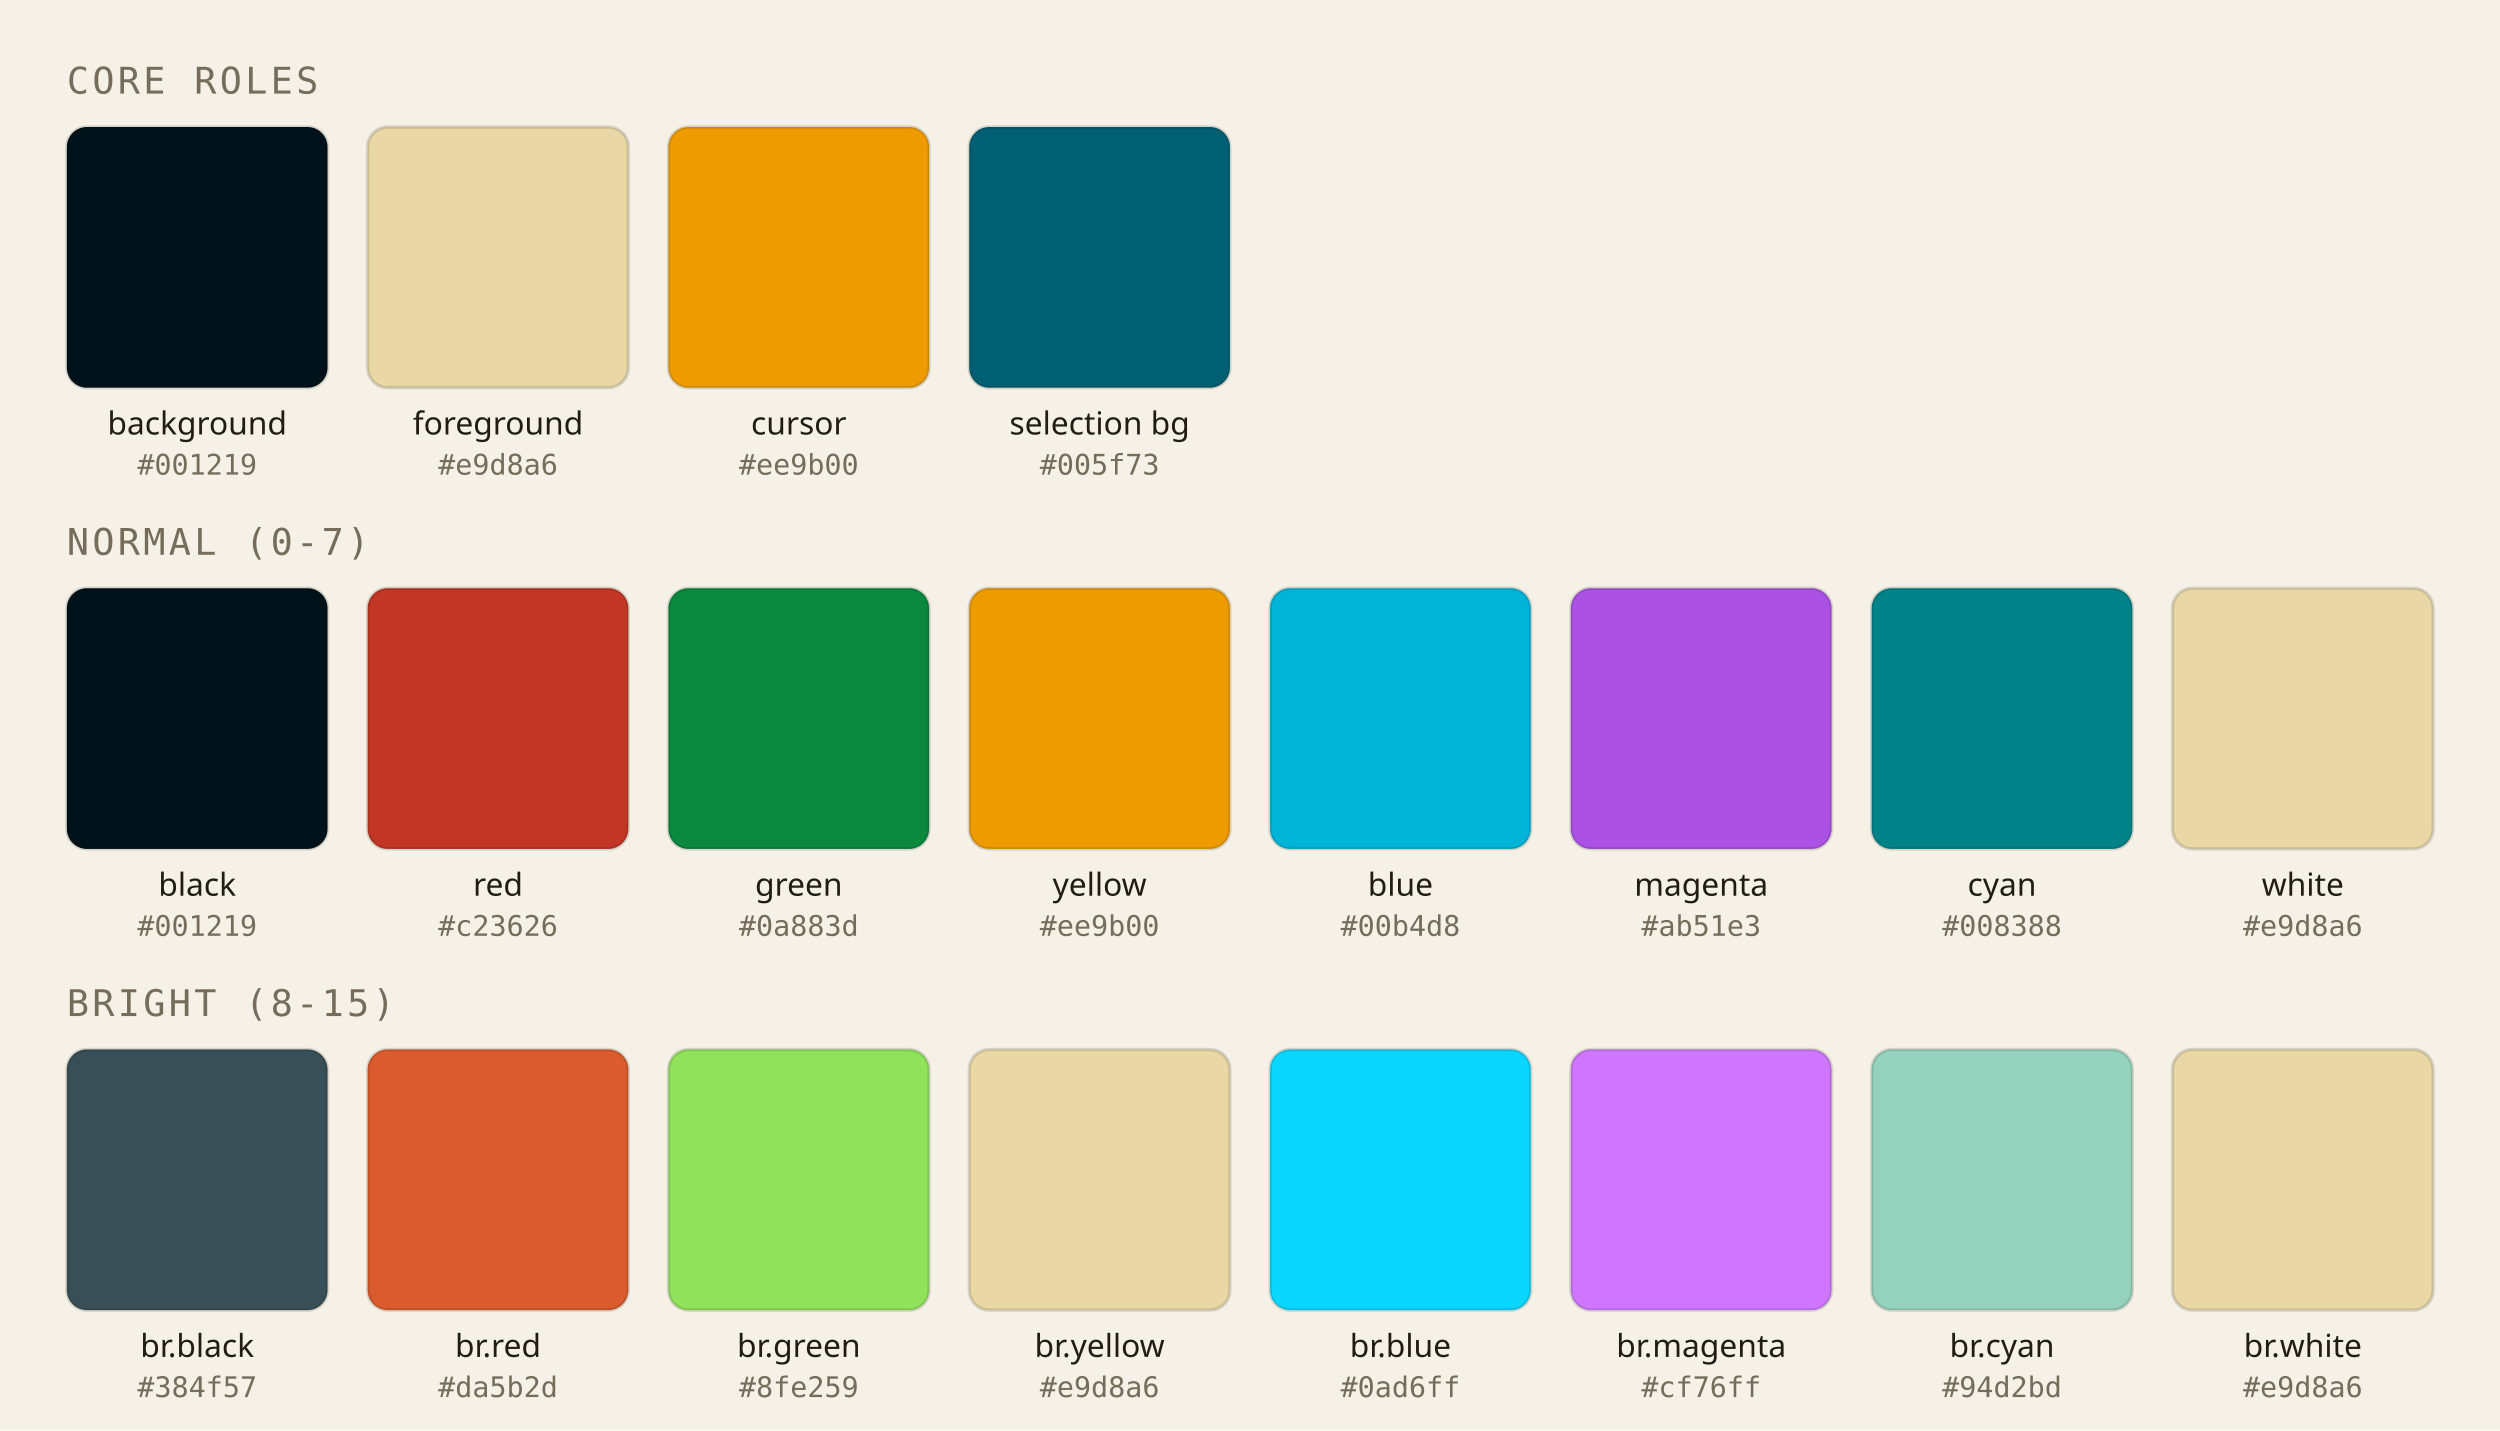
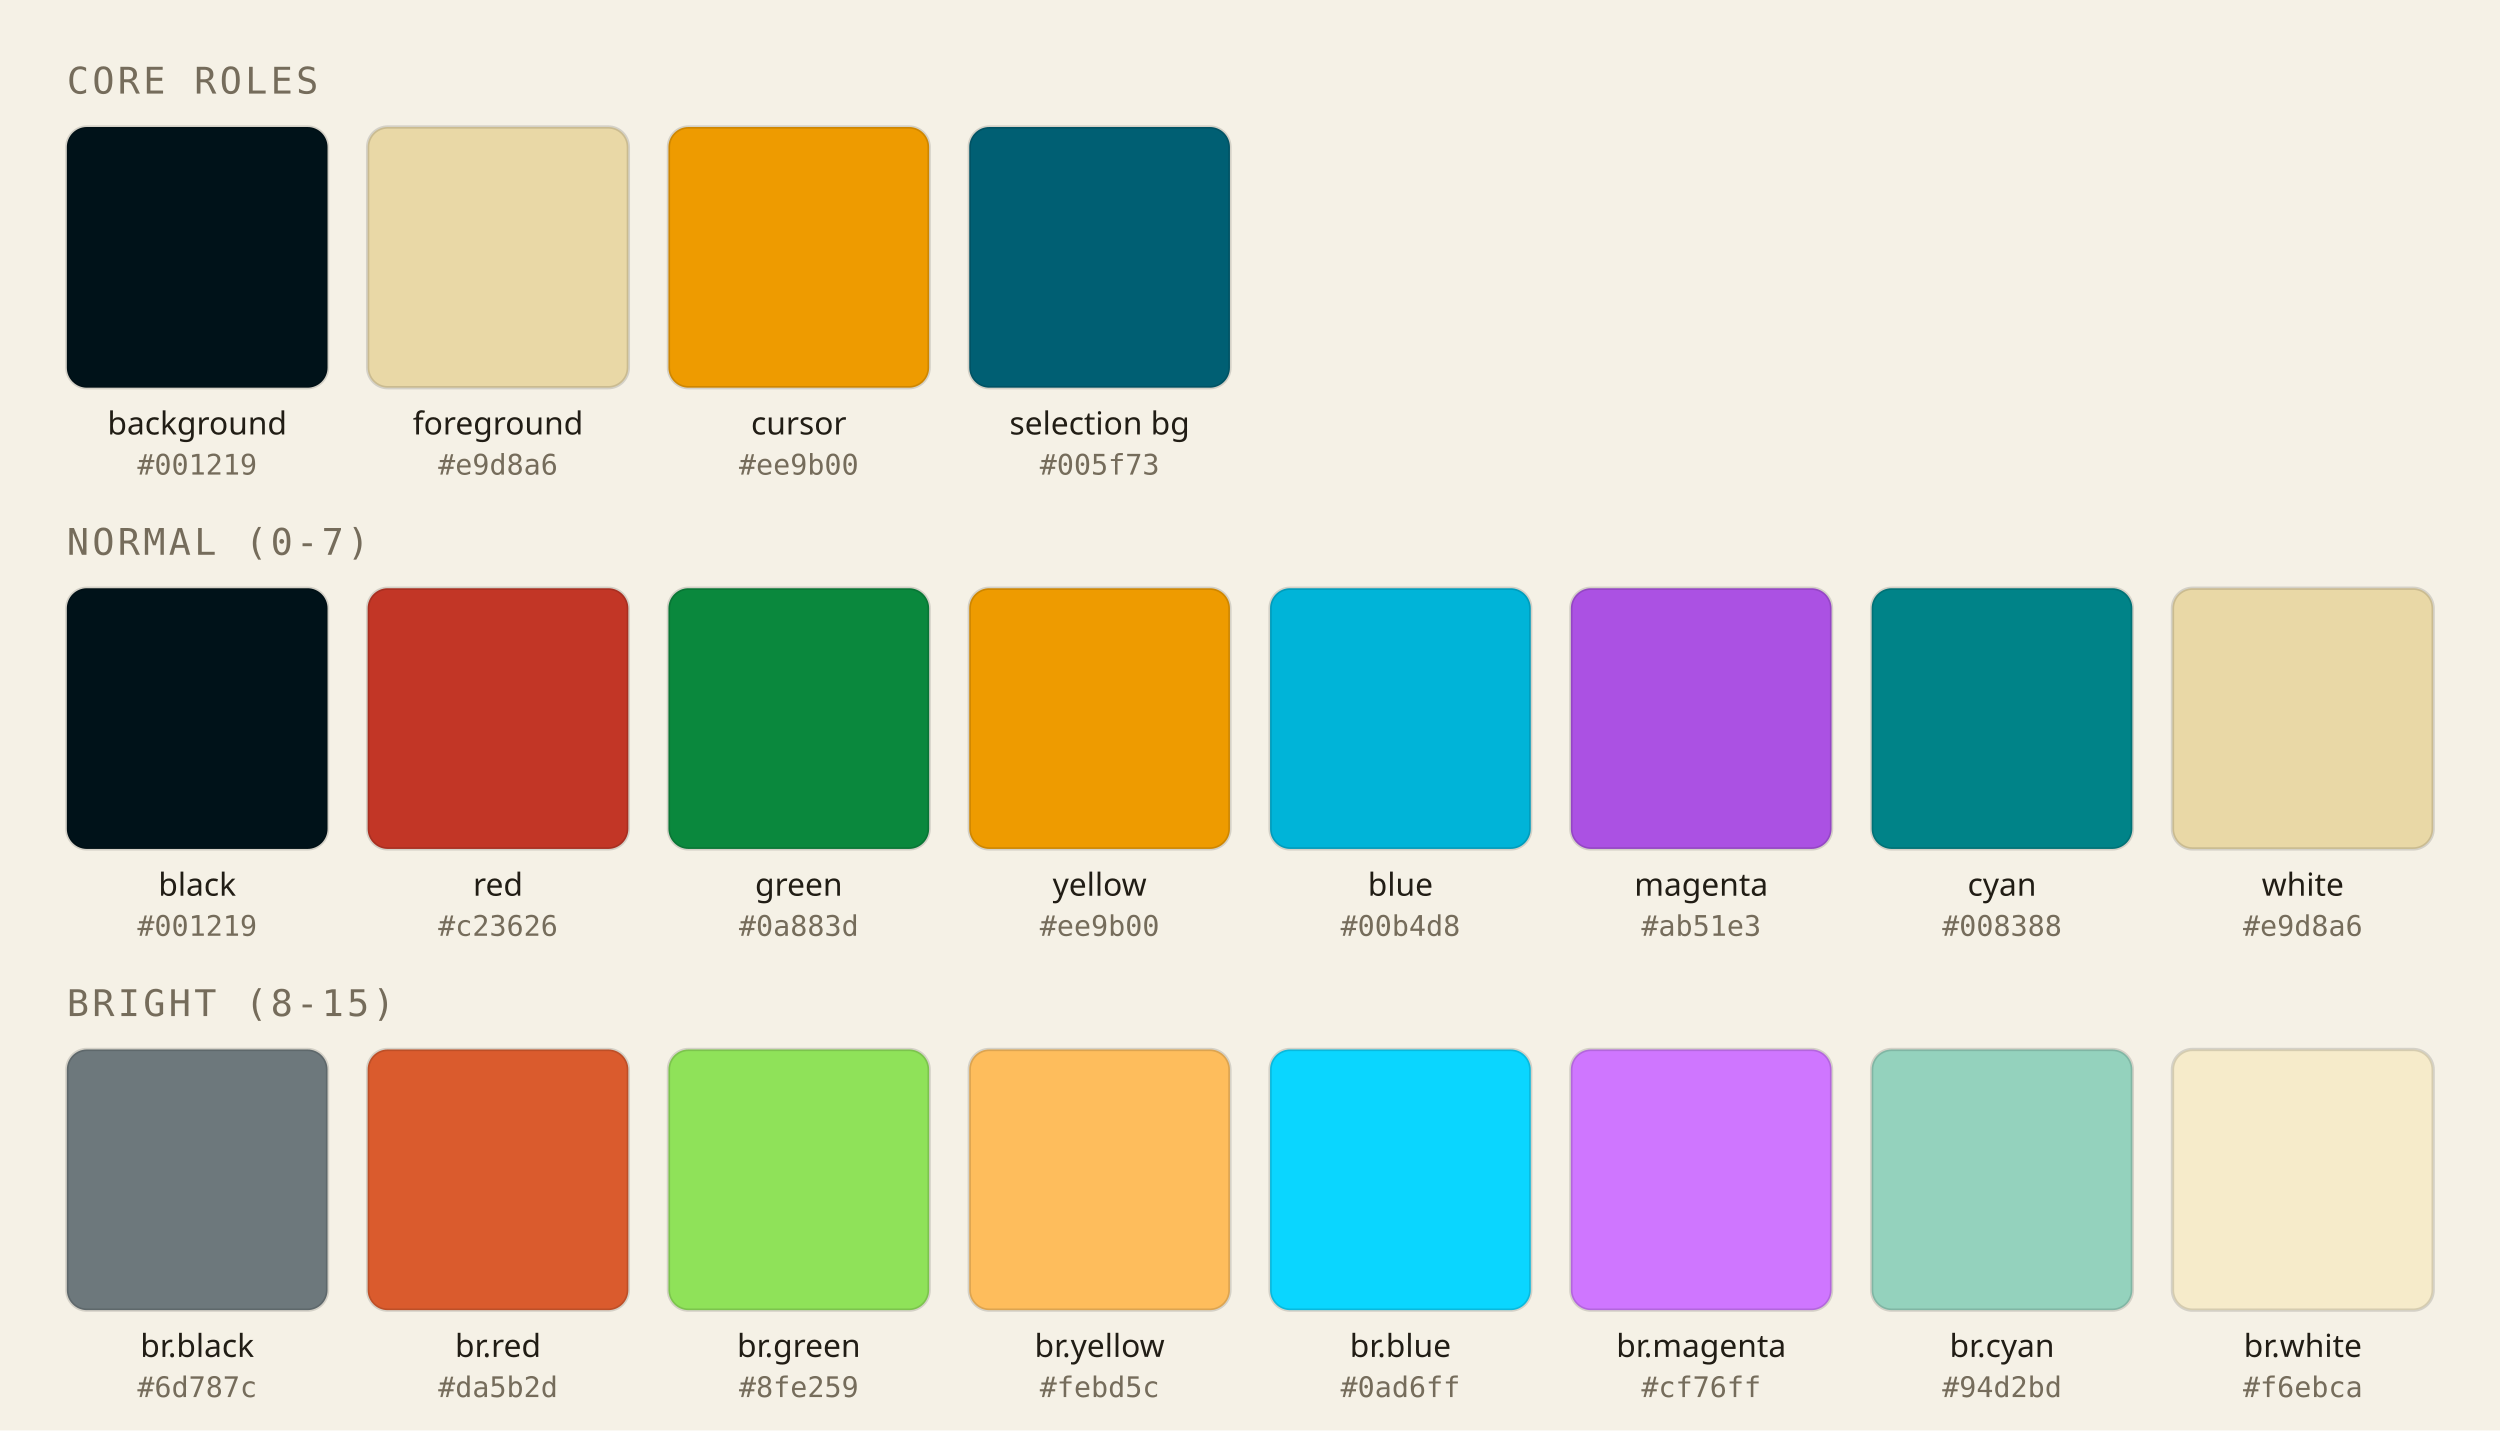
<svg xmlns="http://www.w3.org/2000/svg" width="748" height="428" viewBox="0 0 748 428">
  <rect width="748" height="428" fill="#f5f1e6" />
  <text x="20" y="28" font-family="IBM Plex Mono, monospace" font-size="11" fill="#756c5b" letter-spacing="1">CORE ROLES</text>
  <rect x="20" y="38" width="78" height="78" rx="6" fill="#001219" stroke="#00000022" />
  <text x="59.0" y="130" font-family="IBM Plex Sans, sans-serif" font-size="9.5" fill="#211d15" text-anchor="middle">background</text>
  <text x="59.0" y="142" font-family="IBM Plex Mono, monospace" font-size="8.5" fill="#756c5b" text-anchor="middle">#001219</text>
  <rect x="110" y="38" width="78" height="78" rx="6" fill="#e9d8a6" stroke="#00000022" />
  <text x="149.0" y="130" font-family="IBM Plex Sans, sans-serif" font-size="9.5" fill="#211d15" text-anchor="middle">foreground</text>
  <text x="149.0" y="142" font-family="IBM Plex Mono, monospace" font-size="8.5" fill="#756c5b" text-anchor="middle">#e9d8a6</text>
  <rect x="200" y="38" width="78" height="78" rx="6" fill="#ee9b00" stroke="#00000022" />
  <text x="239.0" y="130" font-family="IBM Plex Sans, sans-serif" font-size="9.5" fill="#211d15" text-anchor="middle">cursor</text>
  <text x="239.0" y="142" font-family="IBM Plex Mono, monospace" font-size="8.5" fill="#756c5b" text-anchor="middle">#ee9b00</text>
  <rect x="290" y="38" width="78" height="78" rx="6" fill="#005f73" stroke="#00000022" />
  <text x="329.0" y="130" font-family="IBM Plex Sans, sans-serif" font-size="9.5" fill="#211d15" text-anchor="middle">selection bg</text>
  <text x="329.0" y="142" font-family="IBM Plex Mono, monospace" font-size="8.5" fill="#756c5b" text-anchor="middle">#005f73</text>
  <text x="20" y="166" font-family="IBM Plex Mono, monospace" font-size="11" fill="#756c5b" letter-spacing="1">NORMAL (0-7)</text>
  <rect x="20" y="176" width="78" height="78" rx="6" fill="#001219" stroke="#00000022" />
  <text x="59.0" y="268" font-family="IBM Plex Sans, sans-serif" font-size="9.5" fill="#211d15" text-anchor="middle">black</text>
  <text x="59.0" y="280" font-family="IBM Plex Mono, monospace" font-size="8.5" fill="#756c5b" text-anchor="middle">#001219</text>
  <rect x="110" y="176" width="78" height="78" rx="6" fill="#c23626" stroke="#00000022" />
  <text x="149.0" y="268" font-family="IBM Plex Sans, sans-serif" font-size="9.5" fill="#211d15" text-anchor="middle">red</text>
  <text x="149.0" y="280" font-family="IBM Plex Mono, monospace" font-size="8.5" fill="#756c5b" text-anchor="middle">#c23626</text>
  <rect x="200" y="176" width="78" height="78" rx="6" fill="#0a883d" stroke="#00000022" />
  <text x="239.0" y="268" font-family="IBM Plex Sans, sans-serif" font-size="9.5" fill="#211d15" text-anchor="middle">green</text>
  <text x="239.0" y="280" font-family="IBM Plex Mono, monospace" font-size="8.5" fill="#756c5b" text-anchor="middle">#0a883d</text>
  <rect x="290" y="176" width="78" height="78" rx="6" fill="#ee9b00" stroke="#00000022" />
  <text x="329.0" y="268" font-family="IBM Plex Sans, sans-serif" font-size="9.5" fill="#211d15" text-anchor="middle">yellow</text>
  <text x="329.0" y="280" font-family="IBM Plex Mono, monospace" font-size="8.5" fill="#756c5b" text-anchor="middle">#ee9b00</text>
  <rect x="380" y="176" width="78" height="78" rx="6" fill="#00b4d8" stroke="#00000022" />
  <text x="419.0" y="268" font-family="IBM Plex Sans, sans-serif" font-size="9.5" fill="#211d15" text-anchor="middle">blue</text>
  <text x="419.0" y="280" font-family="IBM Plex Mono, monospace" font-size="8.5" fill="#756c5b" text-anchor="middle">#00b4d8</text>
  <rect x="470" y="176" width="78" height="78" rx="6" fill="#ab51e3" stroke="#00000022" />
  <text x="509.0" y="268" font-family="IBM Plex Sans, sans-serif" font-size="9.5" fill="#211d15" text-anchor="middle">magenta</text>
  <text x="509.0" y="280" font-family="IBM Plex Mono, monospace" font-size="8.5" fill="#756c5b" text-anchor="middle">#ab51e3</text>
  <rect x="560" y="176" width="78" height="78" rx="6" fill="#008388" stroke="#00000022" />
  <text x="599.0" y="268" font-family="IBM Plex Sans, sans-serif" font-size="9.5" fill="#211d15" text-anchor="middle">cyan</text>
  <text x="599.0" y="280" font-family="IBM Plex Mono, monospace" font-size="8.5" fill="#756c5b" text-anchor="middle">#008388</text>
  <rect x="650" y="176" width="78" height="78" rx="6" fill="#e9d8a6" stroke="#00000022" />
  <text x="689.0" y="268" font-family="IBM Plex Sans, sans-serif" font-size="9.5" fill="#211d15" text-anchor="middle">white</text>
  <text x="689.0" y="280" font-family="IBM Plex Mono, monospace" font-size="8.5" fill="#756c5b" text-anchor="middle">#e9d8a6</text>
  <text x="20" y="304" font-family="IBM Plex Mono, monospace" font-size="11" fill="#756c5b" letter-spacing="1">BRIGHT (8-15)</text>
-   <rect x="20" y="314" width="78" height="78" rx="6" fill="#384f57" stroke="#00000022" />
+   <rect x="20" y="314" width="78" height="78" rx="6" fill="#6d787c" stroke="#00000022" />
  <text x="59.0" y="406" font-family="IBM Plex Sans, sans-serif" font-size="9.5" fill="#211d15" text-anchor="middle">br.black</text>
-   <text x="59.0" y="418" font-family="IBM Plex Mono, monospace" font-size="8.5" fill="#756c5b" text-anchor="middle">#384f57</text>
+   <text x="59.0" y="418" font-family="IBM Plex Mono, monospace" font-size="8.5" fill="#756c5b" text-anchor="middle">#6d787c</text>
  <rect x="110" y="314" width="78" height="78" rx="6" fill="#da5b2d" stroke="#00000022" />
  <text x="149.0" y="406" font-family="IBM Plex Sans, sans-serif" font-size="9.5" fill="#211d15" text-anchor="middle">br.red</text>
  <text x="149.0" y="418" font-family="IBM Plex Mono, monospace" font-size="8.5" fill="#756c5b" text-anchor="middle">#da5b2d</text>
  <rect x="200" y="314" width="78" height="78" rx="6" fill="#8fe259" stroke="#00000022" />
  <text x="239.0" y="406" font-family="IBM Plex Sans, sans-serif" font-size="9.5" fill="#211d15" text-anchor="middle">br.green</text>
  <text x="239.0" y="418" font-family="IBM Plex Mono, monospace" font-size="8.5" fill="#756c5b" text-anchor="middle">#8fe259</text>
-   <rect x="290" y="314" width="78" height="78" rx="6" fill="#e9d8a6" stroke="#00000022" />
+   <rect x="290" y="314" width="78" height="78" rx="6" fill="#febd5c" stroke="#00000022" />
  <text x="329.0" y="406" font-family="IBM Plex Sans, sans-serif" font-size="9.5" fill="#211d15" text-anchor="middle">br.yellow</text>
-   <text x="329.0" y="418" font-family="IBM Plex Mono, monospace" font-size="8.5" fill="#756c5b" text-anchor="middle">#e9d8a6</text>
+   <text x="329.0" y="418" font-family="IBM Plex Mono, monospace" font-size="8.5" fill="#756c5b" text-anchor="middle">#febd5c</text>
  <rect x="380" y="314" width="78" height="78" rx="6" fill="#0ad6ff" stroke="#00000022" />
  <text x="419.0" y="406" font-family="IBM Plex Sans, sans-serif" font-size="9.5" fill="#211d15" text-anchor="middle">br.blue</text>
  <text x="419.0" y="418" font-family="IBM Plex Mono, monospace" font-size="8.5" fill="#756c5b" text-anchor="middle">#0ad6ff</text>
  <rect x="470" y="314" width="78" height="78" rx="6" fill="#cf76ff" stroke="#00000022" />
  <text x="509.0" y="406" font-family="IBM Plex Sans, sans-serif" font-size="9.5" fill="#211d15" text-anchor="middle">br.magenta</text>
  <text x="509.0" y="418" font-family="IBM Plex Mono, monospace" font-size="8.5" fill="#756c5b" text-anchor="middle">#cf76ff</text>
  <rect x="560" y="314" width="78" height="78" rx="6" fill="#94d2bd" stroke="#00000022" />
  <text x="599.0" y="406" font-family="IBM Plex Sans, sans-serif" font-size="9.5" fill="#211d15" text-anchor="middle">br.cyan</text>
  <text x="599.0" y="418" font-family="IBM Plex Mono, monospace" font-size="8.5" fill="#756c5b" text-anchor="middle">#94d2bd</text>
-   <rect x="650" y="314" width="78" height="78" rx="6" fill="#e9d8a6" stroke="#00000022" />
+   <rect x="650" y="314" width="78" height="78" rx="6" fill="#f6ebca" stroke="#00000022" />
  <text x="689.0" y="406" font-family="IBM Plex Sans, sans-serif" font-size="9.5" fill="#211d15" text-anchor="middle">br.white</text>
-   <text x="689.0" y="418" font-family="IBM Plex Mono, monospace" font-size="8.5" fill="#756c5b" text-anchor="middle">#e9d8a6</text>
+   <text x="689.0" y="418" font-family="IBM Plex Mono, monospace" font-size="8.5" fill="#756c5b" text-anchor="middle">#f6ebca</text>
</svg>
